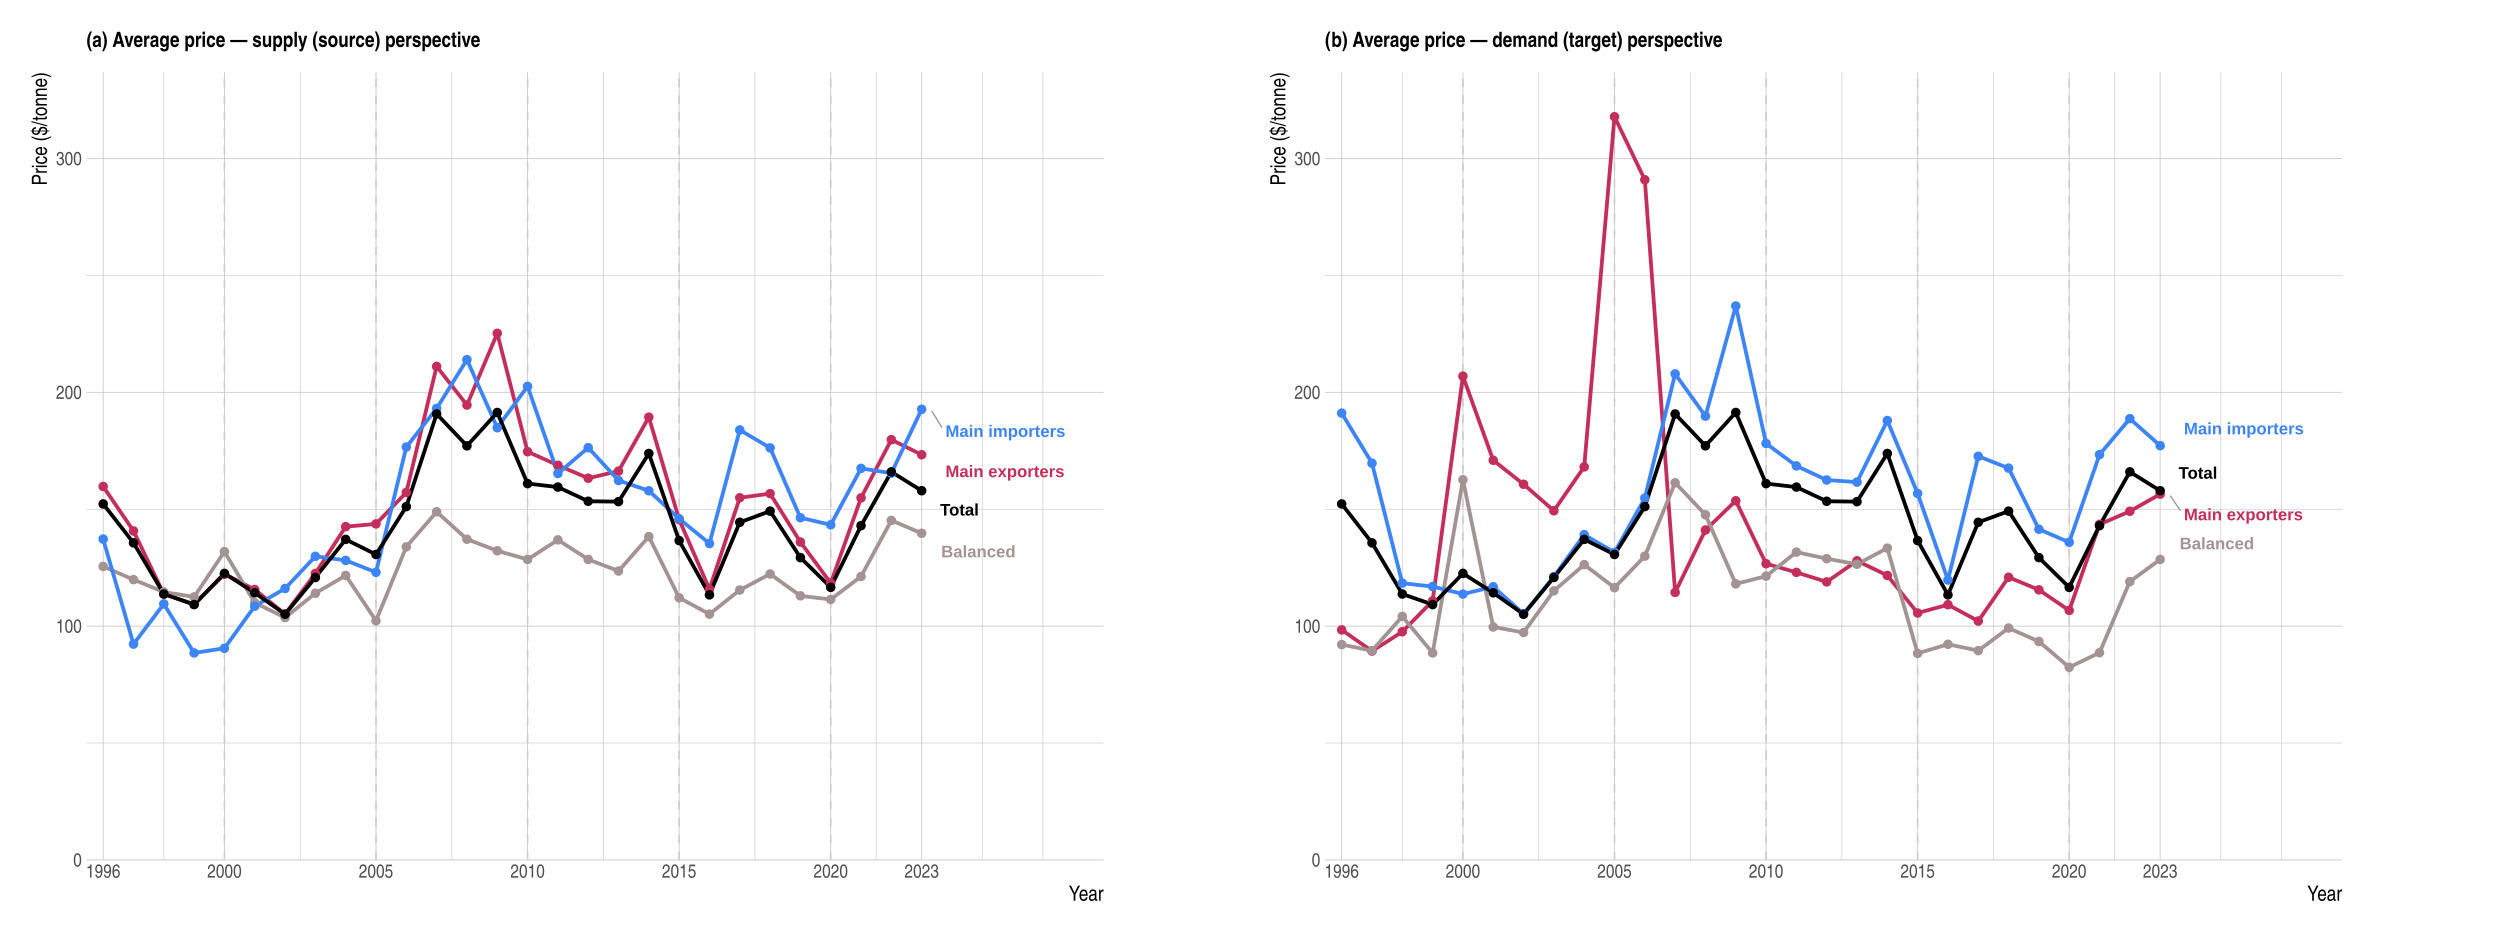
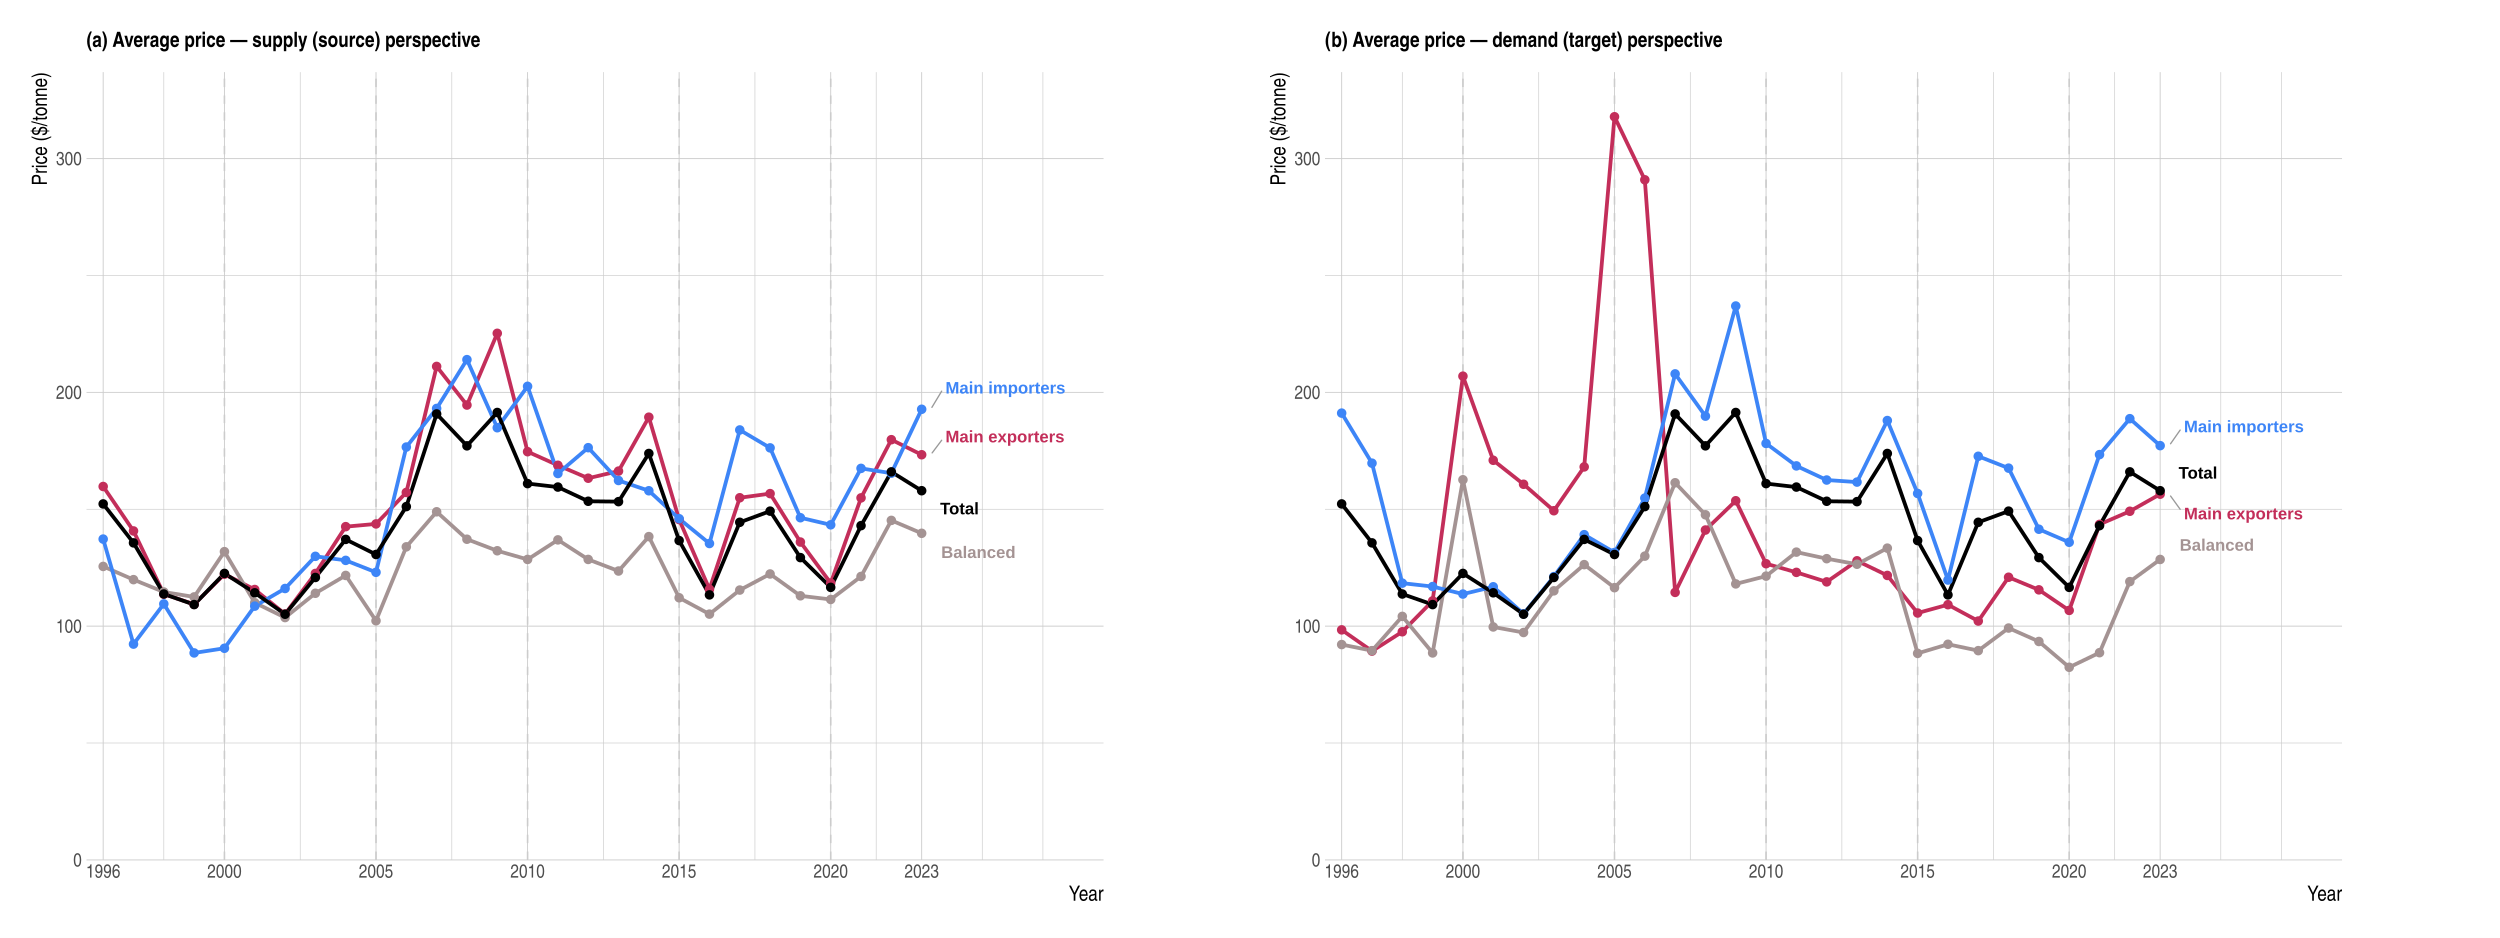
<svg xmlns="http://www.w3.org/2000/svg" class="svglite" width="1190.40pt" height="446.40pt" viewBox="0 0 1190.40 446.40">
  <defs>
    <style type="text/css">
    .svglite line, .svglite polyline, .svglite polygon, .svglite path, .svglite rect, .svglite circle {
      fill: none;
      stroke: #000000;
      stroke-linecap: round;
      stroke-linejoin: round;
      stroke-miterlimit: 10.00;
    }
    .svglite text {
      white-space: pre;
    }
  </style>
  </defs>
  <rect width="100%" height="100%" style="stroke: none; fill: #FFFFFF;" />
  <defs>
    <clipPath id="cpMC4wMHwxMTkwLjQwfDAuMDB8NDQ2LjQw">
      <rect x="0.00" y="0.00" width="1190.40" height="446.40" />
    </clipPath>
  </defs>
  <g clip-path="url(#cpMC4wMHwxMTkwLjQwfDAuMDB8NDQ2LjQw)">
    <rect x="0" y="0.00" width="1190.40" height="446.40" style="stroke-width: 1.07; stroke: #FFFFFF; fill: #FFFFFF;" />
  </g>
  <defs>
    <clipPath id="cpNDEuMTl8MTExNS4xOHwzNC4zNnw0MDkuNDY=">
      <rect x="41.19" y="34.36" width="1073.99" height="375.10" />
    </clipPath>
  </defs>
  <g clip-path="url(#cpNDEuMTl8MTExNS4xOHwzNC4zNnw0MDkuNDY=)">
</g>
  <g clip-path="url(#cpMC4wMHwxMTkwLjQwfDAuMDB8NDQ2LjQw)">
</g>
  <defs>
    <clipPath id="cpNS40OHw1OTUuMjB8NS40OHw0NDAuOTI=">
      <rect x="5.48" y="5.48" width="589.72" height="435.44" />
    </clipPath>
  </defs>
  <g clip-path="url(#cpNS40OHw1OTUuMjB8NS40OHw0NDAuOTI=)">
</g>
  <g clip-path="url(#cpMC4wMHwxMTkwLjQwfDAuMDB8NDQ2LjQw)">
</g>
  <defs>
    <clipPath id="cpNTk1LjIwfDExODQuOTJ8NS40OHw0NDAuOTI=">
      <rect x="595.20" y="5.48" width="589.72" height="435.44" />
    </clipPath>
  </defs>
  <g clip-path="url(#cpNTk1LjIwfDExODQuOTJ8NS40OHw0NDAuOTI=)">
</g>
  <g clip-path="url(#cpMC4wMHwxMTkwLjQwfDAuMDB8NDQ2LjQw)">
    <polyline points="41.19,353.80 525.46,353.80 " style="stroke-width: 0.32; stroke: #CCCCCC; stroke-linecap: butt;" />
    <polyline points="41.19,242.49 525.46,242.49 " style="stroke-width: 0.32; stroke: #CCCCCC; stroke-linecap: butt;" />
    <polyline points="41.19,131.17 525.46,131.17 " style="stroke-width: 0.32; stroke: #CCCCCC; stroke-linecap: butt;" />
    <polyline points="78.00,409.46 78.00,34.36 " style="stroke-width: 0.32; stroke: #CCCCCC; stroke-linecap: butt;" />
    <polyline points="142.96,409.46 142.96,34.36 " style="stroke-width: 0.32; stroke: #CCCCCC; stroke-linecap: butt;" />
    <polyline points="215.13,409.46 215.13,34.36 " style="stroke-width: 0.32; stroke: #CCCCCC; stroke-linecap: butt;" />
    <polyline points="287.30,409.46 287.30,34.36 " style="stroke-width: 0.32; stroke: #CCCCCC; stroke-linecap: butt;" />
    <polyline points="359.47,409.46 359.47,34.36 " style="stroke-width: 0.32; stroke: #CCCCCC; stroke-linecap: butt;" />
    <polyline points="417.21,409.46 417.21,34.36 " style="stroke-width: 0.32; stroke: #CCCCCC; stroke-linecap: butt;" />
    <polyline points="467.72,409.46 467.72,34.36 " style="stroke-width: 0.32; stroke: #CCCCCC; stroke-linecap: butt;" />
    <polyline points="496.59,409.46 496.59,34.36 " style="stroke-width: 0.32; stroke: #CCCCCC; stroke-linecap: butt;" />
    <polyline points="41.19,409.46 525.46,409.46 " style="stroke-width: 0.43; stroke: #CCCCCC; stroke-linecap: butt;" />
    <polyline points="41.19,298.14 525.46,298.14 " style="stroke-width: 0.43; stroke: #CCCCCC; stroke-linecap: butt;" />
    <polyline points="41.19,186.83 525.46,186.83 " style="stroke-width: 0.43; stroke: #CCCCCC; stroke-linecap: butt;" />
    <polyline points="41.19,75.51 525.46,75.51 " style="stroke-width: 0.43; stroke: #CCCCCC; stroke-linecap: butt;" />
    <polyline points="49.13,409.46 49.13,34.36 " style="stroke-width: 0.43; stroke: #CCCCCC; stroke-linecap: butt;" />
    <polyline points="106.87,409.46 106.87,34.36 " style="stroke-width: 0.43; stroke: #CCCCCC; stroke-linecap: butt;" />
    <polyline points="179.04,409.46 179.04,34.36 " style="stroke-width: 0.43; stroke: #CCCCCC; stroke-linecap: butt;" />
    <polyline points="251.21,409.46 251.21,34.36 " style="stroke-width: 0.43; stroke: #CCCCCC; stroke-linecap: butt;" />
    <polyline points="323.38,409.46 323.38,34.36 " style="stroke-width: 0.43; stroke: #CCCCCC; stroke-linecap: butt;" />
    <polyline points="395.55,409.46 395.55,34.36 " style="stroke-width: 0.43; stroke: #CCCCCC; stroke-linecap: butt;" />
    <polyline points="438.86,409.46 438.86,34.36 " style="stroke-width: 0.43; stroke: #CCCCCC; stroke-linecap: butt;" />
    <line x1="106.87" y1="409.46" x2="106.87" y2="34.36" style="stroke-width: 0.75; stroke: #CCCCCC; stroke-dasharray: 4.00,4.00; stroke-linecap: butt;" />
    <line x1="179.04" y1="409.46" x2="179.04" y2="34.36" style="stroke-width: 0.75; stroke: #CCCCCC; stroke-dasharray: 4.00,4.00; stroke-linecap: butt;" />
    <line x1="251.21" y1="409.46" x2="251.21" y2="34.36" style="stroke-width: 0.75; stroke: #CCCCCC; stroke-dasharray: 4.00,4.00; stroke-linecap: butt;" />
    <line x1="323.38" y1="409.46" x2="323.38" y2="34.36" style="stroke-width: 0.75; stroke: #CCCCCC; stroke-dasharray: 4.00,4.00; stroke-linecap: butt;" />
    <line x1="395.55" y1="409.46" x2="395.55" y2="34.36" style="stroke-width: 0.75; stroke: #CCCCCC; stroke-dasharray: 4.00,4.00; stroke-linecap: butt;" />
    <polyline points="49.13,231.65 63.57,252.82 78.00,282.87 92.44,287.76 106.87,273.40 121.30,280.70 135.74,292.39 150.17,273.06 164.61,250.77 179.04,249.47 193.47,234.48 207.91,174.48 222.34,192.87 236.78,158.71 251.21,215.07 265.65,221.55 280.08,227.71 294.51,224.32 308.95,198.65 323.38,247.39 337.82,280.58 352.25,237.01 366.69,235.04 381.12,258.10 395.55,277.65 409.99,237.07 424.42,209.36 438.86,216.53 " style="stroke-width: 1.81; stroke: #C32E5A; stroke-linecap: butt;" />
    <polyline points="49.13,269.71 63.57,276.00 78.00,281.89 92.44,284.23 106.87,262.67 121.30,286.99 135.74,294.06 150.17,282.49 164.61,274.00 179.04,295.58 193.47,260.38 207.91,243.69 222.34,256.76 236.78,262.25 251.21,266.39 265.65,257.07 280.08,266.38 294.51,271.90 308.95,255.51 323.38,284.63 337.82,292.42 352.25,280.96 366.69,273.31 381.12,283.70 395.55,285.44 409.99,274.49 424.42,247.79 438.86,253.94 " style="stroke-width: 1.81; stroke: #A49393; stroke-linecap: butt;" />
    <polyline points="49.13,256.69 63.57,306.70 78.00,287.56 92.44,310.90 106.87,308.68 121.30,288.62 135.74,280.22 150.17,264.90 164.61,266.83 179.04,272.51 193.47,212.87 207.91,194.49 222.34,171.25 236.78,203.67 251.21,183.97 265.65,225.46 280.08,213.17 294.51,228.79 308.95,233.68 323.38,247.00 337.82,258.80 352.25,204.73 366.69,213.26 381.12,246.52 395.55,249.90 409.99,223.02 424.42,225.32 438.86,194.88 " style="stroke-width: 1.81; stroke: #3D85F7; stroke-linecap: butt;" />
    <polyline points="49.13,239.95 63.57,258.49 78.00,282.84 92.44,287.88 106.87,273.04 121.30,282.27 135.74,292.47 150.17,274.97 164.61,256.84 179.04,264.03 193.47,241.22 207.91,197.11 222.34,212.29 236.78,196.41 251.21,230.27 265.65,231.92 280.08,238.68 294.51,238.86 308.95,215.93 323.38,257.40 337.82,283.26 352.25,248.70 366.69,243.38 381.12,265.51 395.55,279.68 409.99,250.29 424.42,224.68 438.86,233.66 " style="stroke-width: 1.81; stroke-linecap: butt;" />
    <circle cx="49.13" cy="231.65" r="2.27" style="stroke-width: 0.71; stroke: none; fill: #C32E5A;" />
    <circle cx="63.57" cy="252.82" r="2.27" style="stroke-width: 0.71; stroke: none; fill: #C32E5A;" />
    <circle cx="78.00" cy="282.87" r="2.27" style="stroke-width: 0.71; stroke: none; fill: #C32E5A;" />
    <circle cx="92.44" cy="287.76" r="2.27" style="stroke-width: 0.71; stroke: none; fill: #C32E5A;" />
    <circle cx="106.87" cy="273.40" r="2.27" style="stroke-width: 0.71; stroke: none; fill: #C32E5A;" />
    <circle cx="121.30" cy="280.70" r="2.27" style="stroke-width: 0.71; stroke: none; fill: #C32E5A;" />
    <circle cx="135.74" cy="292.39" r="2.27" style="stroke-width: 0.71; stroke: none; fill: #C32E5A;" />
    <circle cx="150.17" cy="273.06" r="2.27" style="stroke-width: 0.71; stroke: none; fill: #C32E5A;" />
    <circle cx="164.61" cy="250.77" r="2.27" style="stroke-width: 0.71; stroke: none; fill: #C32E5A;" />
    <circle cx="179.04" cy="249.47" r="2.27" style="stroke-width: 0.71; stroke: none; fill: #C32E5A;" />
    <circle cx="193.47" cy="234.48" r="2.27" style="stroke-width: 0.71; stroke: none; fill: #C32E5A;" />
    <circle cx="207.91" cy="174.48" r="2.27" style="stroke-width: 0.71; stroke: none; fill: #C32E5A;" />
    <circle cx="222.34" cy="192.87" r="2.27" style="stroke-width: 0.71; stroke: none; fill: #C32E5A;" />
    <circle cx="236.78" cy="158.71" r="2.27" style="stroke-width: 0.71; stroke: none; fill: #C32E5A;" />
    <circle cx="251.21" cy="215.07" r="2.27" style="stroke-width: 0.71; stroke: none; fill: #C32E5A;" />
    <circle cx="265.65" cy="221.55" r="2.27" style="stroke-width: 0.71; stroke: none; fill: #C32E5A;" />
    <circle cx="280.08" cy="227.71" r="2.27" style="stroke-width: 0.71; stroke: none; fill: #C32E5A;" />
    <circle cx="294.51" cy="224.32" r="2.27" style="stroke-width: 0.71; stroke: none; fill: #C32E5A;" />
    <circle cx="308.95" cy="198.65" r="2.27" style="stroke-width: 0.71; stroke: none; fill: #C32E5A;" />
    <circle cx="323.38" cy="247.39" r="2.27" style="stroke-width: 0.71; stroke: none; fill: #C32E5A;" />
    <circle cx="337.82" cy="280.58" r="2.27" style="stroke-width: 0.71; stroke: none; fill: #C32E5A;" />
    <circle cx="352.25" cy="237.01" r="2.27" style="stroke-width: 0.71; stroke: none; fill: #C32E5A;" />
    <circle cx="366.69" cy="235.04" r="2.27" style="stroke-width: 0.71; stroke: none; fill: #C32E5A;" />
    <circle cx="381.12" cy="258.10" r="2.27" style="stroke-width: 0.71; stroke: none; fill: #C32E5A;" />
    <circle cx="395.55" cy="277.65" r="2.27" style="stroke-width: 0.71; stroke: none; fill: #C32E5A;" />
    <circle cx="409.99" cy="237.07" r="2.27" style="stroke-width: 0.71; stroke: none; fill: #C32E5A;" />
    <circle cx="424.42" cy="209.36" r="2.27" style="stroke-width: 0.71; stroke: none; fill: #C32E5A;" />
    <circle cx="438.86" cy="216.53" r="2.27" style="stroke-width: 0.71; stroke: none; fill: #C32E5A;" />
    <circle cx="49.13" cy="269.71" r="2.27" style="stroke-width: 0.71; stroke: none; fill: #A49393;" />
    <circle cx="63.57" cy="276.00" r="2.27" style="stroke-width: 0.71; stroke: none; fill: #A49393;" />
    <circle cx="78.00" cy="281.89" r="2.27" style="stroke-width: 0.71; stroke: none; fill: #A49393;" />
    <circle cx="92.44" cy="284.23" r="2.27" style="stroke-width: 0.71; stroke: none; fill: #A49393;" />
    <circle cx="106.87" cy="262.67" r="2.27" style="stroke-width: 0.71; stroke: none; fill: #A49393;" />
    <circle cx="121.30" cy="286.99" r="2.27" style="stroke-width: 0.71; stroke: none; fill: #A49393;" />
    <circle cx="135.74" cy="294.06" r="2.27" style="stroke-width: 0.71; stroke: none; fill: #A49393;" />
    <circle cx="150.17" cy="282.49" r="2.27" style="stroke-width: 0.71; stroke: none; fill: #A49393;" />
    <circle cx="164.61" cy="274.00" r="2.27" style="stroke-width: 0.71; stroke: none; fill: #A49393;" />
    <circle cx="179.04" cy="295.58" r="2.27" style="stroke-width: 0.71; stroke: none; fill: #A49393;" />
    <circle cx="193.47" cy="260.38" r="2.27" style="stroke-width: 0.71; stroke: none; fill: #A49393;" />
    <circle cx="207.91" cy="243.69" r="2.27" style="stroke-width: 0.71; stroke: none; fill: #A49393;" />
    <circle cx="222.34" cy="256.76" r="2.27" style="stroke-width: 0.71; stroke: none; fill: #A49393;" />
    <circle cx="236.78" cy="262.25" r="2.27" style="stroke-width: 0.71; stroke: none; fill: #A49393;" />
    <circle cx="251.21" cy="266.39" r="2.27" style="stroke-width: 0.71; stroke: none; fill: #A49393;" />
    <circle cx="265.65" cy="257.07" r="2.27" style="stroke-width: 0.71; stroke: none; fill: #A49393;" />
    <circle cx="280.08" cy="266.38" r="2.27" style="stroke-width: 0.71; stroke: none; fill: #A49393;" />
    <circle cx="294.51" cy="271.90" r="2.27" style="stroke-width: 0.71; stroke: none; fill: #A49393;" />
    <circle cx="308.95" cy="255.51" r="2.27" style="stroke-width: 0.71; stroke: none; fill: #A49393;" />
    <circle cx="323.38" cy="284.63" r="2.27" style="stroke-width: 0.71; stroke: none; fill: #A49393;" />
    <circle cx="337.82" cy="292.42" r="2.27" style="stroke-width: 0.71; stroke: none; fill: #A49393;" />
    <circle cx="352.25" cy="280.96" r="2.27" style="stroke-width: 0.71; stroke: none; fill: #A49393;" />
    <circle cx="366.69" cy="273.31" r="2.27" style="stroke-width: 0.71; stroke: none; fill: #A49393;" />
    <circle cx="381.12" cy="283.70" r="2.27" style="stroke-width: 0.71; stroke: none; fill: #A49393;" />
    <circle cx="395.55" cy="285.44" r="2.27" style="stroke-width: 0.71; stroke: none; fill: #A49393;" />
    <circle cx="409.99" cy="274.49" r="2.27" style="stroke-width: 0.71; stroke: none; fill: #A49393;" />
    <circle cx="424.42" cy="247.79" r="2.27" style="stroke-width: 0.71; stroke: none; fill: #A49393;" />
    <circle cx="438.86" cy="253.94" r="2.27" style="stroke-width: 0.71; stroke: none; fill: #A49393;" />
    <circle cx="49.13" cy="256.69" r="2.27" style="stroke-width: 0.71; stroke: none; fill: #3D85F7;" />
    <circle cx="63.57" cy="306.70" r="2.27" style="stroke-width: 0.71; stroke: none; fill: #3D85F7;" />
    <circle cx="78.00" cy="287.56" r="2.27" style="stroke-width: 0.71; stroke: none; fill: #3D85F7;" />
    <circle cx="92.44" cy="310.90" r="2.27" style="stroke-width: 0.71; stroke: none; fill: #3D85F7;" />
    <circle cx="106.87" cy="308.68" r="2.27" style="stroke-width: 0.71; stroke: none; fill: #3D85F7;" />
    <circle cx="121.30" cy="288.62" r="2.27" style="stroke-width: 0.71; stroke: none; fill: #3D85F7;" />
    <circle cx="135.74" cy="280.22" r="2.27" style="stroke-width: 0.71; stroke: none; fill: #3D85F7;" />
    <circle cx="150.17" cy="264.90" r="2.27" style="stroke-width: 0.71; stroke: none; fill: #3D85F7;" />
    <circle cx="164.61" cy="266.83" r="2.27" style="stroke-width: 0.71; stroke: none; fill: #3D85F7;" />
    <circle cx="179.04" cy="272.51" r="2.27" style="stroke-width: 0.71; stroke: none; fill: #3D85F7;" />
    <circle cx="193.47" cy="212.87" r="2.27" style="stroke-width: 0.71; stroke: none; fill: #3D85F7;" />
    <circle cx="207.91" cy="194.49" r="2.27" style="stroke-width: 0.71; stroke: none; fill: #3D85F7;" />
    <circle cx="222.34" cy="171.25" r="2.27" style="stroke-width: 0.71; stroke: none; fill: #3D85F7;" />
    <circle cx="236.78" cy="203.67" r="2.27" style="stroke-width: 0.71; stroke: none; fill: #3D85F7;" />
    <circle cx="251.21" cy="183.97" r="2.27" style="stroke-width: 0.71; stroke: none; fill: #3D85F7;" />
    <circle cx="265.65" cy="225.46" r="2.27" style="stroke-width: 0.71; stroke: none; fill: #3D85F7;" />
    <circle cx="280.08" cy="213.17" r="2.27" style="stroke-width: 0.71; stroke: none; fill: #3D85F7;" />
    <circle cx="294.51" cy="228.79" r="2.27" style="stroke-width: 0.71; stroke: none; fill: #3D85F7;" />
    <circle cx="308.95" cy="233.68" r="2.27" style="stroke-width: 0.71; stroke: none; fill: #3D85F7;" />
    <circle cx="323.38" cy="247.00" r="2.27" style="stroke-width: 0.71; stroke: none; fill: #3D85F7;" />
    <circle cx="337.82" cy="258.80" r="2.27" style="stroke-width: 0.71; stroke: none; fill: #3D85F7;" />
    <circle cx="352.25" cy="204.73" r="2.27" style="stroke-width: 0.71; stroke: none; fill: #3D85F7;" />
    <circle cx="366.69" cy="213.26" r="2.27" style="stroke-width: 0.71; stroke: none; fill: #3D85F7;" />
    <circle cx="381.12" cy="246.52" r="2.27" style="stroke-width: 0.71; stroke: none; fill: #3D85F7;" />
    <circle cx="395.55" cy="249.90" r="2.27" style="stroke-width: 0.71; stroke: none; fill: #3D85F7;" />
    <circle cx="409.99" cy="223.02" r="2.27" style="stroke-width: 0.71; stroke: none; fill: #3D85F7;" />
    <circle cx="424.42" cy="225.32" r="2.27" style="stroke-width: 0.71; stroke: none; fill: #3D85F7;" />
    <circle cx="438.86" cy="194.88" r="2.27" style="stroke-width: 0.71; stroke: none; fill: #3D85F7;" />
    <circle cx="49.13" cy="239.95" r="2.27" style="stroke-width: 0.71; stroke: none; fill: #000000;" />
    <circle cx="63.57" cy="258.49" r="2.27" style="stroke-width: 0.71; stroke: none; fill: #000000;" />
    <circle cx="78.00" cy="282.84" r="2.27" style="stroke-width: 0.71; stroke: none; fill: #000000;" />
    <circle cx="92.44" cy="287.88" r="2.27" style="stroke-width: 0.71; stroke: none; fill: #000000;" />
    <circle cx="106.87" cy="273.04" r="2.27" style="stroke-width: 0.71; stroke: none; fill: #000000;" />
    <circle cx="121.30" cy="282.27" r="2.27" style="stroke-width: 0.71; stroke: none; fill: #000000;" />
    <circle cx="135.74" cy="292.47" r="2.27" style="stroke-width: 0.71; stroke: none; fill: #000000;" />
    <circle cx="150.17" cy="274.97" r="2.27" style="stroke-width: 0.71; stroke: none; fill: #000000;" />
    <circle cx="164.61" cy="256.84" r="2.27" style="stroke-width: 0.71; stroke: none; fill: #000000;" />
    <circle cx="179.04" cy="264.03" r="2.27" style="stroke-width: 0.71; stroke: none; fill: #000000;" />
    <circle cx="193.47" cy="241.22" r="2.27" style="stroke-width: 0.71; stroke: none; fill: #000000;" />
    <circle cx="207.91" cy="197.11" r="2.27" style="stroke-width: 0.71; stroke: none; fill: #000000;" />
    <circle cx="222.34" cy="212.29" r="2.27" style="stroke-width: 0.71; stroke: none; fill: #000000;" />
    <circle cx="236.78" cy="196.41" r="2.27" style="stroke-width: 0.71; stroke: none; fill: #000000;" />
    <circle cx="251.21" cy="230.27" r="2.27" style="stroke-width: 0.71; stroke: none; fill: #000000;" />
    <circle cx="265.65" cy="231.92" r="2.27" style="stroke-width: 0.71; stroke: none; fill: #000000;" />
    <circle cx="280.08" cy="238.68" r="2.27" style="stroke-width: 0.71; stroke: none; fill: #000000;" />
    <circle cx="294.51" cy="238.86" r="2.27" style="stroke-width: 0.71; stroke: none; fill: #000000;" />
    <circle cx="308.95" cy="215.93" r="2.27" style="stroke-width: 0.71; stroke: none; fill: #000000;" />
    <circle cx="323.38" cy="257.40" r="2.27" style="stroke-width: 0.71; stroke: none; fill: #000000;" />
    <circle cx="337.82" cy="283.26" r="2.27" style="stroke-width: 0.71; stroke: none; fill: #000000;" />
    <circle cx="352.25" cy="248.70" r="2.27" style="stroke-width: 0.71; stroke: none; fill: #000000;" />
    <circle cx="366.69" cy="243.38" r="2.27" style="stroke-width: 0.71; stroke: none; fill: #000000;" />
    <circle cx="381.12" cy="265.51" r="2.27" style="stroke-width: 0.71; stroke: none; fill: #000000;" />
    <circle cx="395.55" cy="279.68" r="2.27" style="stroke-width: 0.71; stroke: none; fill: #000000;" />
    <circle cx="409.99" cy="250.29" r="2.27" style="stroke-width: 0.71; stroke: none; fill: #000000;" />
    <circle cx="424.42" cy="224.68" r="2.27" style="stroke-width: 0.71; stroke: none; fill: #000000;" />
    <circle cx="438.86" cy="233.66" r="2.27" style="stroke-width: 0.71; stroke: none; fill: #000000;" />
-     <line x1="448.38" y1="203.38" x2="443.75" y2="195.81" style="stroke-width: 0.64; stroke: #999999;" />
-     <text x="450.18" y="227.20" style="font-size: 7.97px; font-weight: bold;fill: #C32E5A; font-family: &quot;Liberation Sans&quot;;" textLength="67.92px" lengthAdjust="spacingAndGlyphs">Main exporters</text>
-     <text x="448.15" y="265.37" style="font-size: 7.97px; font-weight: bold;fill: #A49393; font-family: &quot;Liberation Sans&quot;;" textLength="41.00px" lengthAdjust="spacingAndGlyphs">Balanced</text>
-     <text x="450.18" y="208.05" style="font-size: 7.97px; font-weight: bold;fill: #3D85F7; font-family: &quot;Liberation Sans&quot;;" textLength="68.41px" lengthAdjust="spacingAndGlyphs">Main importers</text>
-     <text x="447.64" y="245.48" style="font-size: 7.97px; font-weight: bold; font-family: &quot;Liberation Sans&quot;;" textLength="21.74px" lengthAdjust="spacingAndGlyphs">Total</text>
+     <line x1="448.38" y1="209.63" x2="443.85" y2="215.65" style="stroke-width: 0.64; stroke: #999999;" />
+     <line x1="448.38" y1="186.26" x2="443.74" y2="193.96" style="stroke-width: 0.64; stroke: #999999;" />
+     <text x="450.18" y="210.63" style="font-size: 7.97px; font-weight: bold;fill: #C32E5A; font-family: &quot;Liberation Sans&quot;;" textLength="67.92px" lengthAdjust="spacingAndGlyphs">Main exporters</text>
+     <text x="448.15" y="265.69" style="font-size: 7.97px; font-weight: bold;fill: #A49393; font-family: &quot;Liberation Sans&quot;;" textLength="41.00px" lengthAdjust="spacingAndGlyphs">Balanced</text>
+     <text x="450.18" y="187.40" style="font-size: 7.97px; font-weight: bold;fill: #3D85F7; font-family: &quot;Liberation Sans&quot;;" textLength="68.41px" lengthAdjust="spacingAndGlyphs">Main importers</text>
+     <text x="447.64" y="244.89" style="font-size: 7.97px; font-weight: bold; font-family: &quot;Liberation Sans&quot;;" textLength="21.74px" lengthAdjust="spacingAndGlyphs">Total</text>
    <text x="38.95" y="412.56" text-anchor="end" style="font-size: 9.00px;fill: #4D4D4D; font-family: &quot;Liberation Sans Narrow&quot;;" textLength="4.10px" lengthAdjust="spacingAndGlyphs">0</text>
    <text x="38.95" y="301.24" text-anchor="end" style="font-size: 9.00px;fill: #4D4D4D; font-family: &quot;Liberation Sans Narrow&quot;;" textLength="12.31px" lengthAdjust="spacingAndGlyphs">100</text>
    <text x="38.95" y="189.92" text-anchor="end" style="font-size: 9.00px;fill: #4D4D4D; font-family: &quot;Liberation Sans Narrow&quot;;" textLength="12.31px" lengthAdjust="spacingAndGlyphs">200</text>
    <text x="38.95" y="78.61" text-anchor="end" style="font-size: 9.00px;fill: #4D4D4D; font-family: &quot;Liberation Sans Narrow&quot;;" textLength="12.31px" lengthAdjust="spacingAndGlyphs">300</text>
    <text x="49.13" y="417.89" text-anchor="middle" style="font-size: 9.00px;fill: #4D4D4D; font-family: &quot;Liberation Sans Narrow&quot;;" textLength="16.42px" lengthAdjust="spacingAndGlyphs">1996</text>
    <text x="106.87" y="417.89" text-anchor="middle" style="font-size: 9.00px;fill: #4D4D4D; font-family: &quot;Liberation Sans Narrow&quot;;" textLength="16.42px" lengthAdjust="spacingAndGlyphs">2000</text>
    <text x="179.04" y="417.89" text-anchor="middle" style="font-size: 9.00px;fill: #4D4D4D; font-family: &quot;Liberation Sans Narrow&quot;;" textLength="16.42px" lengthAdjust="spacingAndGlyphs">2005</text>
    <text x="251.21" y="417.89" text-anchor="middle" style="font-size: 9.00px;fill: #4D4D4D; font-family: &quot;Liberation Sans Narrow&quot;;" textLength="16.42px" lengthAdjust="spacingAndGlyphs">2010</text>
    <text x="323.38" y="417.89" text-anchor="middle" style="font-size: 9.00px;fill: #4D4D4D; font-family: &quot;Liberation Sans Narrow&quot;;" textLength="16.42px" lengthAdjust="spacingAndGlyphs">2015</text>
    <text x="395.55" y="417.89" text-anchor="middle" style="font-size: 9.00px;fill: #4D4D4D; font-family: &quot;Liberation Sans Narrow&quot;;" textLength="16.42px" lengthAdjust="spacingAndGlyphs">2020</text>
    <text x="438.86" y="417.89" text-anchor="middle" style="font-size: 9.00px;fill: #4D4D4D; font-family: &quot;Liberation Sans Narrow&quot;;" textLength="16.42px" lengthAdjust="spacingAndGlyphs">2023</text>
    <text x="525.46" y="428.88" text-anchor="end" style="font-size: 10.00px; font-family: &quot;Liberation Sans Narrow&quot;;" textLength="16.57px" lengthAdjust="spacingAndGlyphs">Year</text>
    <text transform="translate(22.33,34.36) rotate(-90)" text-anchor="end" style="font-size: 10.00px; font-family: &quot;Liberation Sans Narrow&quot;;" textLength="53.78px" lengthAdjust="spacingAndGlyphs">Price ($/tonne)</text>
    <text x="41.19" y="22.33" style="font-size: 10.00px; font-weight: bold; font-family: &quot;Liberation Sans Narrow&quot;;" textLength="187.61px" lengthAdjust="spacingAndGlyphs">(a) Average price — supply (source) perspective</text>
    <polyline points="630.91,353.80 1115.18,353.80 " style="stroke-width: 0.32; stroke: #CCCCCC; stroke-linecap: butt;" />
    <polyline points="630.91,242.49 1115.18,242.49 " style="stroke-width: 0.32; stroke: #CCCCCC; stroke-linecap: butt;" />
    <polyline points="630.91,131.17 1115.18,131.17 " style="stroke-width: 0.32; stroke: #CCCCCC; stroke-linecap: butt;" />
    <polyline points="667.72,409.46 667.72,34.36 " style="stroke-width: 0.32; stroke: #CCCCCC; stroke-linecap: butt;" />
    <polyline points="732.68,409.46 732.68,34.36 " style="stroke-width: 0.32; stroke: #CCCCCC; stroke-linecap: butt;" />
    <polyline points="804.85,409.46 804.85,34.36 " style="stroke-width: 0.32; stroke: #CCCCCC; stroke-linecap: butt;" />
    <polyline points="877.02,409.46 877.02,34.36 " style="stroke-width: 0.32; stroke: #CCCCCC; stroke-linecap: butt;" />
    <polyline points="949.19,409.46 949.19,34.36 " style="stroke-width: 0.32; stroke: #CCCCCC; stroke-linecap: butt;" />
    <polyline points="1006.93,409.46 1006.93,34.36 " style="stroke-width: 0.32; stroke: #CCCCCC; stroke-linecap: butt;" />
    <polyline points="1057.45,409.46 1057.45,34.36 " style="stroke-width: 0.32; stroke: #CCCCCC; stroke-linecap: butt;" />
    <polyline points="1086.31,409.46 1086.31,34.36 " style="stroke-width: 0.32; stroke: #CCCCCC; stroke-linecap: butt;" />
    <polyline points="630.91,409.46 1115.18,409.46 " style="stroke-width: 0.43; stroke: #CCCCCC; stroke-linecap: butt;" />
    <polyline points="630.91,298.14 1115.18,298.14 " style="stroke-width: 0.43; stroke: #CCCCCC; stroke-linecap: butt;" />
    <polyline points="630.91,186.83 1115.18,186.83 " style="stroke-width: 0.43; stroke: #CCCCCC; stroke-linecap: butt;" />
    <polyline points="630.91,75.51 1115.18,75.51 " style="stroke-width: 0.43; stroke: #CCCCCC; stroke-linecap: butt;" />
    <polyline points="638.85,409.46 638.85,34.36 " style="stroke-width: 0.43; stroke: #CCCCCC; stroke-linecap: butt;" />
    <polyline points="696.59,409.46 696.59,34.36 " style="stroke-width: 0.43; stroke: #CCCCCC; stroke-linecap: butt;" />
    <polyline points="768.76,409.46 768.76,34.36 " style="stroke-width: 0.43; stroke: #CCCCCC; stroke-linecap: butt;" />
    <polyline points="840.93,409.46 840.93,34.36 " style="stroke-width: 0.43; stroke: #CCCCCC; stroke-linecap: butt;" />
    <polyline points="913.10,409.46 913.10,34.36 " style="stroke-width: 0.43; stroke: #CCCCCC; stroke-linecap: butt;" />
    <polyline points="985.27,409.46 985.27,34.36 " style="stroke-width: 0.43; stroke: #CCCCCC; stroke-linecap: butt;" />
    <polyline points="1028.58,409.46 1028.58,34.36 " style="stroke-width: 0.43; stroke: #CCCCCC; stroke-linecap: butt;" />
    <line x1="696.59" y1="409.46" x2="696.59" y2="34.36" style="stroke-width: 0.75; stroke: #CCCCCC; stroke-dasharray: 4.00,4.00; stroke-linecap: butt;" />
    <line x1="768.76" y1="409.46" x2="768.76" y2="34.36" style="stroke-width: 0.75; stroke: #CCCCCC; stroke-dasharray: 4.00,4.00; stroke-linecap: butt;" />
    <line x1="840.93" y1="409.46" x2="840.93" y2="34.36" style="stroke-width: 0.75; stroke: #CCCCCC; stroke-dasharray: 4.00,4.00; stroke-linecap: butt;" />
    <line x1="913.10" y1="409.46" x2="913.10" y2="34.36" style="stroke-width: 0.75; stroke: #CCCCCC; stroke-dasharray: 4.00,4.00; stroke-linecap: butt;" />
    <line x1="985.27" y1="409.46" x2="985.27" y2="34.36" style="stroke-width: 0.75; stroke: #CCCCCC; stroke-dasharray: 4.00,4.00; stroke-linecap: butt;" />
    <polyline points="638.85,299.92 653.29,310.02 667.72,300.82 682.16,286.13 696.59,179.12 711.02,219.17 725.46,230.59 739.89,243.19 754.33,222.32 768.76,55.59 783.20,85.61 797.63,282.07 812.06,252.38 826.50,238.44 840.93,268.41 855.37,272.54 869.80,277.07 884.23,267.03 898.67,274.00 913.10,291.89 927.54,287.93 941.97,295.72 956.41,274.86 970.84,280.86 985.27,290.66 999.71,249.69 1014.14,243.44 1028.58,235.31 " style="stroke-width: 1.81; stroke: #C32E5A; stroke-linecap: butt;" />
    <polyline points="638.85,306.91 653.29,309.82 667.72,293.50 682.16,310.90 696.59,228.44 711.02,298.53 725.46,301.17 739.89,281.33 754.33,268.85 768.76,279.83 783.20,264.81 797.63,229.87 812.06,245.12 826.50,278.03 840.93,274.33 855.37,262.90 869.80,266.02 884.23,268.67 898.67,261.00 913.10,311.11 927.54,306.78 941.97,309.81 956.41,299.05 970.84,305.45 985.27,317.73 999.71,310.78 1014.14,276.94 1028.58,266.39 " style="stroke-width: 1.81; stroke: #A49393; stroke-linecap: butt;" />
    <polyline points="638.85,196.71 653.29,220.55 667.72,277.67 682.16,279.30 696.59,282.87 711.02,279.40 725.46,292.30 739.89,274.56 754.33,254.59 768.76,263.08 783.20,237.17 797.63,178.03 812.06,198.15 826.50,145.71 840.93,211.15 855.37,221.84 869.80,228.57 884.23,229.55 898.67,200.25 913.10,234.97 927.54,276.19 941.97,217.26 956.41,222.91 970.84,252.00 985.27,258.21 999.71,216.47 1014.14,199.36 1028.58,212.20 " style="stroke-width: 1.81; stroke: #3D85F7; stroke-linecap: butt;" />
    <polyline points="638.85,239.95 653.29,258.49 667.72,282.84 682.16,287.88 696.59,273.04 711.02,282.27 725.46,292.47 739.89,274.97 754.33,256.84 768.76,264.03 783.20,241.22 797.63,197.11 812.06,212.29 826.50,196.41 840.93,230.27 855.37,231.92 869.80,238.68 884.23,238.86 898.67,215.93 913.10,257.40 927.54,283.26 941.97,248.70 956.41,243.38 970.84,265.51 985.27,279.68 999.71,250.29 1014.14,224.68 1028.58,233.66 " style="stroke-width: 1.81; stroke-linecap: butt;" />
    <circle cx="638.85" cy="299.92" r="2.27" style="stroke-width: 0.71; stroke: none; fill: #C32E5A;" />
    <circle cx="653.29" cy="310.02" r="2.27" style="stroke-width: 0.71; stroke: none; fill: #C32E5A;" />
    <circle cx="667.72" cy="300.82" r="2.27" style="stroke-width: 0.71; stroke: none; fill: #C32E5A;" />
    <circle cx="682.16" cy="286.13" r="2.27" style="stroke-width: 0.71; stroke: none; fill: #C32E5A;" />
    <circle cx="696.59" cy="179.12" r="2.27" style="stroke-width: 0.71; stroke: none; fill: #C32E5A;" />
    <circle cx="711.02" cy="219.17" r="2.27" style="stroke-width: 0.71; stroke: none; fill: #C32E5A;" />
    <circle cx="725.46" cy="230.59" r="2.27" style="stroke-width: 0.71; stroke: none; fill: #C32E5A;" />
    <circle cx="739.89" cy="243.19" r="2.27" style="stroke-width: 0.71; stroke: none; fill: #C32E5A;" />
    <circle cx="754.33" cy="222.32" r="2.27" style="stroke-width: 0.71; stroke: none; fill: #C32E5A;" />
    <circle cx="768.76" cy="55.59" r="2.27" style="stroke-width: 0.71; stroke: none; fill: #C32E5A;" />
    <circle cx="783.20" cy="85.61" r="2.27" style="stroke-width: 0.71; stroke: none; fill: #C32E5A;" />
    <circle cx="797.63" cy="282.07" r="2.27" style="stroke-width: 0.71; stroke: none; fill: #C32E5A;" />
    <circle cx="812.06" cy="252.38" r="2.27" style="stroke-width: 0.71; stroke: none; fill: #C32E5A;" />
    <circle cx="826.50" cy="238.44" r="2.27" style="stroke-width: 0.71; stroke: none; fill: #C32E5A;" />
    <circle cx="840.93" cy="268.41" r="2.27" style="stroke-width: 0.71; stroke: none; fill: #C32E5A;" />
    <circle cx="855.37" cy="272.54" r="2.27" style="stroke-width: 0.71; stroke: none; fill: #C32E5A;" />
    <circle cx="869.80" cy="277.07" r="2.27" style="stroke-width: 0.71; stroke: none; fill: #C32E5A;" />
    <circle cx="884.23" cy="267.03" r="2.27" style="stroke-width: 0.71; stroke: none; fill: #C32E5A;" />
    <circle cx="898.67" cy="274.00" r="2.27" style="stroke-width: 0.71; stroke: none; fill: #C32E5A;" />
    <circle cx="913.10" cy="291.89" r="2.27" style="stroke-width: 0.71; stroke: none; fill: #C32E5A;" />
    <circle cx="927.54" cy="287.93" r="2.27" style="stroke-width: 0.71; stroke: none; fill: #C32E5A;" />
    <circle cx="941.97" cy="295.72" r="2.27" style="stroke-width: 0.71; stroke: none; fill: #C32E5A;" />
    <circle cx="956.41" cy="274.86" r="2.27" style="stroke-width: 0.71; stroke: none; fill: #C32E5A;" />
    <circle cx="970.84" cy="280.86" r="2.27" style="stroke-width: 0.71; stroke: none; fill: #C32E5A;" />
    <circle cx="985.27" cy="290.66" r="2.27" style="stroke-width: 0.71; stroke: none; fill: #C32E5A;" />
    <circle cx="999.71" cy="249.69" r="2.27" style="stroke-width: 0.71; stroke: none; fill: #C32E5A;" />
    <circle cx="1014.14" cy="243.44" r="2.27" style="stroke-width: 0.71; stroke: none; fill: #C32E5A;" />
    <circle cx="1028.58" cy="235.31" r="2.27" style="stroke-width: 0.71; stroke: none; fill: #C32E5A;" />
    <circle cx="638.85" cy="306.91" r="2.27" style="stroke-width: 0.71; stroke: none; fill: #A49393;" />
    <circle cx="653.29" cy="309.82" r="2.27" style="stroke-width: 0.71; stroke: none; fill: #A49393;" />
    <circle cx="667.72" cy="293.50" r="2.27" style="stroke-width: 0.71; stroke: none; fill: #A49393;" />
    <circle cx="682.16" cy="310.90" r="2.27" style="stroke-width: 0.71; stroke: none; fill: #A49393;" />
    <circle cx="696.59" cy="228.44" r="2.27" style="stroke-width: 0.71; stroke: none; fill: #A49393;" />
    <circle cx="711.02" cy="298.53" r="2.27" style="stroke-width: 0.71; stroke: none; fill: #A49393;" />
    <circle cx="725.46" cy="301.17" r="2.27" style="stroke-width: 0.71; stroke: none; fill: #A49393;" />
    <circle cx="739.89" cy="281.33" r="2.27" style="stroke-width: 0.71; stroke: none; fill: #A49393;" />
    <circle cx="754.33" cy="268.85" r="2.27" style="stroke-width: 0.71; stroke: none; fill: #A49393;" />
    <circle cx="768.76" cy="279.83" r="2.27" style="stroke-width: 0.71; stroke: none; fill: #A49393;" />
    <circle cx="783.20" cy="264.81" r="2.27" style="stroke-width: 0.71; stroke: none; fill: #A49393;" />
    <circle cx="797.63" cy="229.87" r="2.27" style="stroke-width: 0.71; stroke: none; fill: #A49393;" />
    <circle cx="812.06" cy="245.12" r="2.27" style="stroke-width: 0.71; stroke: none; fill: #A49393;" />
    <circle cx="826.50" cy="278.03" r="2.27" style="stroke-width: 0.71; stroke: none; fill: #A49393;" />
    <circle cx="840.93" cy="274.33" r="2.27" style="stroke-width: 0.71; stroke: none; fill: #A49393;" />
    <circle cx="855.37" cy="262.90" r="2.27" style="stroke-width: 0.71; stroke: none; fill: #A49393;" />
    <circle cx="869.80" cy="266.02" r="2.27" style="stroke-width: 0.71; stroke: none; fill: #A49393;" />
    <circle cx="884.23" cy="268.67" r="2.27" style="stroke-width: 0.71; stroke: none; fill: #A49393;" />
    <circle cx="898.67" cy="261.00" r="2.27" style="stroke-width: 0.71; stroke: none; fill: #A49393;" />
    <circle cx="913.10" cy="311.11" r="2.27" style="stroke-width: 0.71; stroke: none; fill: #A49393;" />
    <circle cx="927.54" cy="306.78" r="2.27" style="stroke-width: 0.71; stroke: none; fill: #A49393;" />
    <circle cx="941.97" cy="309.81" r="2.27" style="stroke-width: 0.71; stroke: none; fill: #A49393;" />
    <circle cx="956.41" cy="299.05" r="2.27" style="stroke-width: 0.71; stroke: none; fill: #A49393;" />
    <circle cx="970.84" cy="305.45" r="2.27" style="stroke-width: 0.71; stroke: none; fill: #A49393;" />
    <circle cx="985.27" cy="317.73" r="2.27" style="stroke-width: 0.71; stroke: none; fill: #A49393;" />
    <circle cx="999.71" cy="310.78" r="2.27" style="stroke-width: 0.71; stroke: none; fill: #A49393;" />
    <circle cx="1014.14" cy="276.94" r="2.27" style="stroke-width: 0.71; stroke: none; fill: #A49393;" />
    <circle cx="1028.58" cy="266.39" r="2.27" style="stroke-width: 0.71; stroke: none; fill: #A49393;" />
    <circle cx="638.85" cy="196.71" r="2.27" style="stroke-width: 0.71; stroke: none; fill: #3D85F7;" />
    <circle cx="653.29" cy="220.55" r="2.27" style="stroke-width: 0.71; stroke: none; fill: #3D85F7;" />
    <circle cx="667.72" cy="277.67" r="2.27" style="stroke-width: 0.71; stroke: none; fill: #3D85F7;" />
    <circle cx="682.16" cy="279.30" r="2.27" style="stroke-width: 0.71; stroke: none; fill: #3D85F7;" />
    <circle cx="696.59" cy="282.87" r="2.27" style="stroke-width: 0.71; stroke: none; fill: #3D85F7;" />
    <circle cx="711.02" cy="279.40" r="2.27" style="stroke-width: 0.71; stroke: none; fill: #3D85F7;" />
    <circle cx="725.46" cy="292.30" r="2.27" style="stroke-width: 0.71; stroke: none; fill: #3D85F7;" />
    <circle cx="739.89" cy="274.56" r="2.27" style="stroke-width: 0.71; stroke: none; fill: #3D85F7;" />
    <circle cx="754.33" cy="254.59" r="2.27" style="stroke-width: 0.71; stroke: none; fill: #3D85F7;" />
    <circle cx="768.76" cy="263.08" r="2.27" style="stroke-width: 0.71; stroke: none; fill: #3D85F7;" />
    <circle cx="783.20" cy="237.17" r="2.27" style="stroke-width: 0.71; stroke: none; fill: #3D85F7;" />
    <circle cx="797.63" cy="178.03" r="2.27" style="stroke-width: 0.71; stroke: none; fill: #3D85F7;" />
    <circle cx="812.06" cy="198.15" r="2.27" style="stroke-width: 0.71; stroke: none; fill: #3D85F7;" />
    <circle cx="826.50" cy="145.71" r="2.27" style="stroke-width: 0.71; stroke: none; fill: #3D85F7;" />
    <circle cx="840.93" cy="211.15" r="2.27" style="stroke-width: 0.71; stroke: none; fill: #3D85F7;" />
    <circle cx="855.37" cy="221.84" r="2.27" style="stroke-width: 0.71; stroke: none; fill: #3D85F7;" />
    <circle cx="869.80" cy="228.57" r="2.27" style="stroke-width: 0.71; stroke: none; fill: #3D85F7;" />
    <circle cx="884.23" cy="229.55" r="2.27" style="stroke-width: 0.71; stroke: none; fill: #3D85F7;" />
    <circle cx="898.67" cy="200.25" r="2.27" style="stroke-width: 0.71; stroke: none; fill: #3D85F7;" />
    <circle cx="913.10" cy="234.97" r="2.27" style="stroke-width: 0.71; stroke: none; fill: #3D85F7;" />
    <circle cx="927.54" cy="276.19" r="2.27" style="stroke-width: 0.71; stroke: none; fill: #3D85F7;" />
    <circle cx="941.97" cy="217.26" r="2.27" style="stroke-width: 0.71; stroke: none; fill: #3D85F7;" />
    <circle cx="956.41" cy="222.91" r="2.27" style="stroke-width: 0.71; stroke: none; fill: #3D85F7;" />
    <circle cx="970.84" cy="252.00" r="2.27" style="stroke-width: 0.71; stroke: none; fill: #3D85F7;" />
    <circle cx="985.27" cy="258.21" r="2.27" style="stroke-width: 0.71; stroke: none; fill: #3D85F7;" />
    <circle cx="999.71" cy="216.47" r="2.27" style="stroke-width: 0.71; stroke: none; fill: #3D85F7;" />
    <circle cx="1014.14" cy="199.36" r="2.27" style="stroke-width: 0.71; stroke: none; fill: #3D85F7;" />
    <circle cx="1028.58" cy="212.20" r="2.27" style="stroke-width: 0.71; stroke: none; fill: #3D85F7;" />
    <circle cx="638.85" cy="239.95" r="2.27" style="stroke-width: 0.71; stroke: none; fill: #000000;" />
    <circle cx="653.29" cy="258.49" r="2.27" style="stroke-width: 0.71; stroke: none; fill: #000000;" />
    <circle cx="667.72" cy="282.84" r="2.27" style="stroke-width: 0.71; stroke: none; fill: #000000;" />
    <circle cx="682.16" cy="287.88" r="2.27" style="stroke-width: 0.71; stroke: none; fill: #000000;" />
    <circle cx="696.59" cy="273.04" r="2.27" style="stroke-width: 0.71; stroke: none; fill: #000000;" />
    <circle cx="711.02" cy="282.27" r="2.27" style="stroke-width: 0.71; stroke: none; fill: #000000;" />
    <circle cx="725.46" cy="292.47" r="2.27" style="stroke-width: 0.71; stroke: none; fill: #000000;" />
    <circle cx="739.89" cy="274.97" r="2.27" style="stroke-width: 0.71; stroke: none; fill: #000000;" />
    <circle cx="754.33" cy="256.84" r="2.27" style="stroke-width: 0.71; stroke: none; fill: #000000;" />
    <circle cx="768.76" cy="264.03" r="2.27" style="stroke-width: 0.71; stroke: none; fill: #000000;" />
    <circle cx="783.20" cy="241.22" r="2.27" style="stroke-width: 0.71; stroke: none; fill: #000000;" />
    <circle cx="797.63" cy="197.11" r="2.27" style="stroke-width: 0.71; stroke: none; fill: #000000;" />
    <circle cx="812.06" cy="212.29" r="2.27" style="stroke-width: 0.71; stroke: none; fill: #000000;" />
    <circle cx="826.50" cy="196.41" r="2.27" style="stroke-width: 0.71; stroke: none; fill: #000000;" />
    <circle cx="840.93" cy="230.27" r="2.27" style="stroke-width: 0.71; stroke: none; fill: #000000;" />
    <circle cx="855.37" cy="231.92" r="2.27" style="stroke-width: 0.71; stroke: none; fill: #000000;" />
    <circle cx="869.80" cy="238.68" r="2.27" style="stroke-width: 0.71; stroke: none; fill: #000000;" />
    <circle cx="884.23" cy="238.86" r="2.27" style="stroke-width: 0.71; stroke: none; fill: #000000;" />
    <circle cx="898.67" cy="215.93" r="2.27" style="stroke-width: 0.71; stroke: none; fill: #000000;" />
    <circle cx="913.10" cy="257.40" r="2.27" style="stroke-width: 0.71; stroke: none; fill: #000000;" />
    <circle cx="927.54" cy="283.26" r="2.27" style="stroke-width: 0.71; stroke: none; fill: #000000;" />
    <circle cx="941.97" cy="248.70" r="2.27" style="stroke-width: 0.71; stroke: none; fill: #000000;" />
    <circle cx="956.41" cy="243.38" r="2.27" style="stroke-width: 0.71; stroke: none; fill: #000000;" />
    <circle cx="970.84" cy="265.51" r="2.27" style="stroke-width: 0.71; stroke: none; fill: #000000;" />
    <circle cx="985.27" cy="279.68" r="2.27" style="stroke-width: 0.71; stroke: none; fill: #000000;" />
    <circle cx="999.71" cy="250.29" r="2.27" style="stroke-width: 0.71; stroke: none; fill: #000000;" />
    <circle cx="1014.14" cy="224.68" r="2.27" style="stroke-width: 0.71; stroke: none; fill: #000000;" />
    <circle cx="1028.58" cy="233.66" r="2.27" style="stroke-width: 0.71; stroke: none; fill: #000000;" />
-     <line x1="1038.10" y1="242.97" x2="1033.52" y2="236.21" style="stroke-width: 0.64; stroke: #999999;" />
-     <text x="1039.90" y="247.72" style="font-size: 7.97px; font-weight: bold;fill: #C32E5A; font-family: &quot;Liberation Sans&quot;;" textLength="67.92px" lengthAdjust="spacingAndGlyphs">Main exporters</text>
-     <text x="1037.87" y="261.53" style="font-size: 7.97px; font-weight: bold;fill: #A49393; font-family: &quot;Liberation Sans&quot;;" textLength="41.00px" lengthAdjust="spacingAndGlyphs">Balanced</text>
-     <text x="1039.90" y="206.82" style="font-size: 7.97px; font-weight: bold;fill: #3D85F7; font-family: &quot;Liberation Sans&quot;;" textLength="68.41px" lengthAdjust="spacingAndGlyphs">Main importers</text>
-     <text x="1037.36" y="227.93" style="font-size: 7.97px; font-weight: bold; font-family: &quot;Liberation Sans&quot;;" textLength="21.74px" lengthAdjust="spacingAndGlyphs">Total</text>
+     <line x1="1038.10" y1="242.50" x2="1033.55" y2="236.20" style="stroke-width: 0.64; stroke: #999999;" />
+     <line x1="1038.10" y1="204.78" x2="1033.53" y2="211.30" style="stroke-width: 0.64; stroke: #999999;" />
+     <text x="1039.90" y="247.29" style="font-size: 7.97px; font-weight: bold;fill: #C32E5A; font-family: &quot;Liberation Sans&quot;;" textLength="67.92px" lengthAdjust="spacingAndGlyphs">Main exporters</text>
+     <text x="1037.87" y="262.23" style="font-size: 7.97px; font-weight: bold;fill: #A49393; font-family: &quot;Liberation Sans&quot;;" textLength="41.00px" lengthAdjust="spacingAndGlyphs">Balanced</text>
+     <text x="1039.90" y="205.82" style="font-size: 7.97px; font-weight: bold;fill: #3D85F7; font-family: &quot;Liberation Sans&quot;;" textLength="68.41px" lengthAdjust="spacingAndGlyphs">Main importers</text>
+     <text x="1037.36" y="227.89" style="font-size: 7.97px; font-weight: bold; font-family: &quot;Liberation Sans&quot;;" textLength="21.74px" lengthAdjust="spacingAndGlyphs">Total</text>
    <text x="628.67" y="412.56" text-anchor="end" style="font-size: 9.00px;fill: #4D4D4D; font-family: &quot;Liberation Sans Narrow&quot;;" textLength="4.10px" lengthAdjust="spacingAndGlyphs">0</text>
    <text x="628.67" y="301.24" text-anchor="end" style="font-size: 9.00px;fill: #4D4D4D; font-family: &quot;Liberation Sans Narrow&quot;;" textLength="12.31px" lengthAdjust="spacingAndGlyphs">100</text>
    <text x="628.67" y="189.92" text-anchor="end" style="font-size: 9.00px;fill: #4D4D4D; font-family: &quot;Liberation Sans Narrow&quot;;" textLength="12.31px" lengthAdjust="spacingAndGlyphs">200</text>
    <text x="628.67" y="78.61" text-anchor="end" style="font-size: 9.00px;fill: #4D4D4D; font-family: &quot;Liberation Sans Narrow&quot;;" textLength="12.31px" lengthAdjust="spacingAndGlyphs">300</text>
    <text x="638.85" y="417.89" text-anchor="middle" style="font-size: 9.00px;fill: #4D4D4D; font-family: &quot;Liberation Sans Narrow&quot;;" textLength="16.42px" lengthAdjust="spacingAndGlyphs">1996</text>
    <text x="696.59" y="417.89" text-anchor="middle" style="font-size: 9.00px;fill: #4D4D4D; font-family: &quot;Liberation Sans Narrow&quot;;" textLength="16.42px" lengthAdjust="spacingAndGlyphs">2000</text>
    <text x="768.76" y="417.89" text-anchor="middle" style="font-size: 9.00px;fill: #4D4D4D; font-family: &quot;Liberation Sans Narrow&quot;;" textLength="16.42px" lengthAdjust="spacingAndGlyphs">2005</text>
    <text x="840.93" y="417.89" text-anchor="middle" style="font-size: 9.00px;fill: #4D4D4D; font-family: &quot;Liberation Sans Narrow&quot;;" textLength="16.42px" lengthAdjust="spacingAndGlyphs">2010</text>
    <text x="913.10" y="417.89" text-anchor="middle" style="font-size: 9.00px;fill: #4D4D4D; font-family: &quot;Liberation Sans Narrow&quot;;" textLength="16.42px" lengthAdjust="spacingAndGlyphs">2015</text>
    <text x="985.27" y="417.89" text-anchor="middle" style="font-size: 9.00px;fill: #4D4D4D; font-family: &quot;Liberation Sans Narrow&quot;;" textLength="16.42px" lengthAdjust="spacingAndGlyphs">2020</text>
    <text x="1028.58" y="417.89" text-anchor="middle" style="font-size: 9.00px;fill: #4D4D4D; font-family: &quot;Liberation Sans Narrow&quot;;" textLength="16.42px" lengthAdjust="spacingAndGlyphs">2023</text>
    <text x="1115.18" y="428.88" text-anchor="end" style="font-size: 10.00px; font-family: &quot;Liberation Sans Narrow&quot;;" textLength="16.57px" lengthAdjust="spacingAndGlyphs">Year</text>
    <text transform="translate(612.05,34.36) rotate(-90)" text-anchor="end" style="font-size: 10.00px; font-family: &quot;Liberation Sans Narrow&quot;;" textLength="53.78px" lengthAdjust="spacingAndGlyphs">Price ($/tonne)</text>
    <text x="630.91" y="22.33" style="font-size: 10.00px; font-weight: bold; font-family: &quot;Liberation Sans Narrow&quot;;" textLength="188.96px" lengthAdjust="spacingAndGlyphs">(b) Average price — demand (target) perspective</text>
  </g>
</svg>
